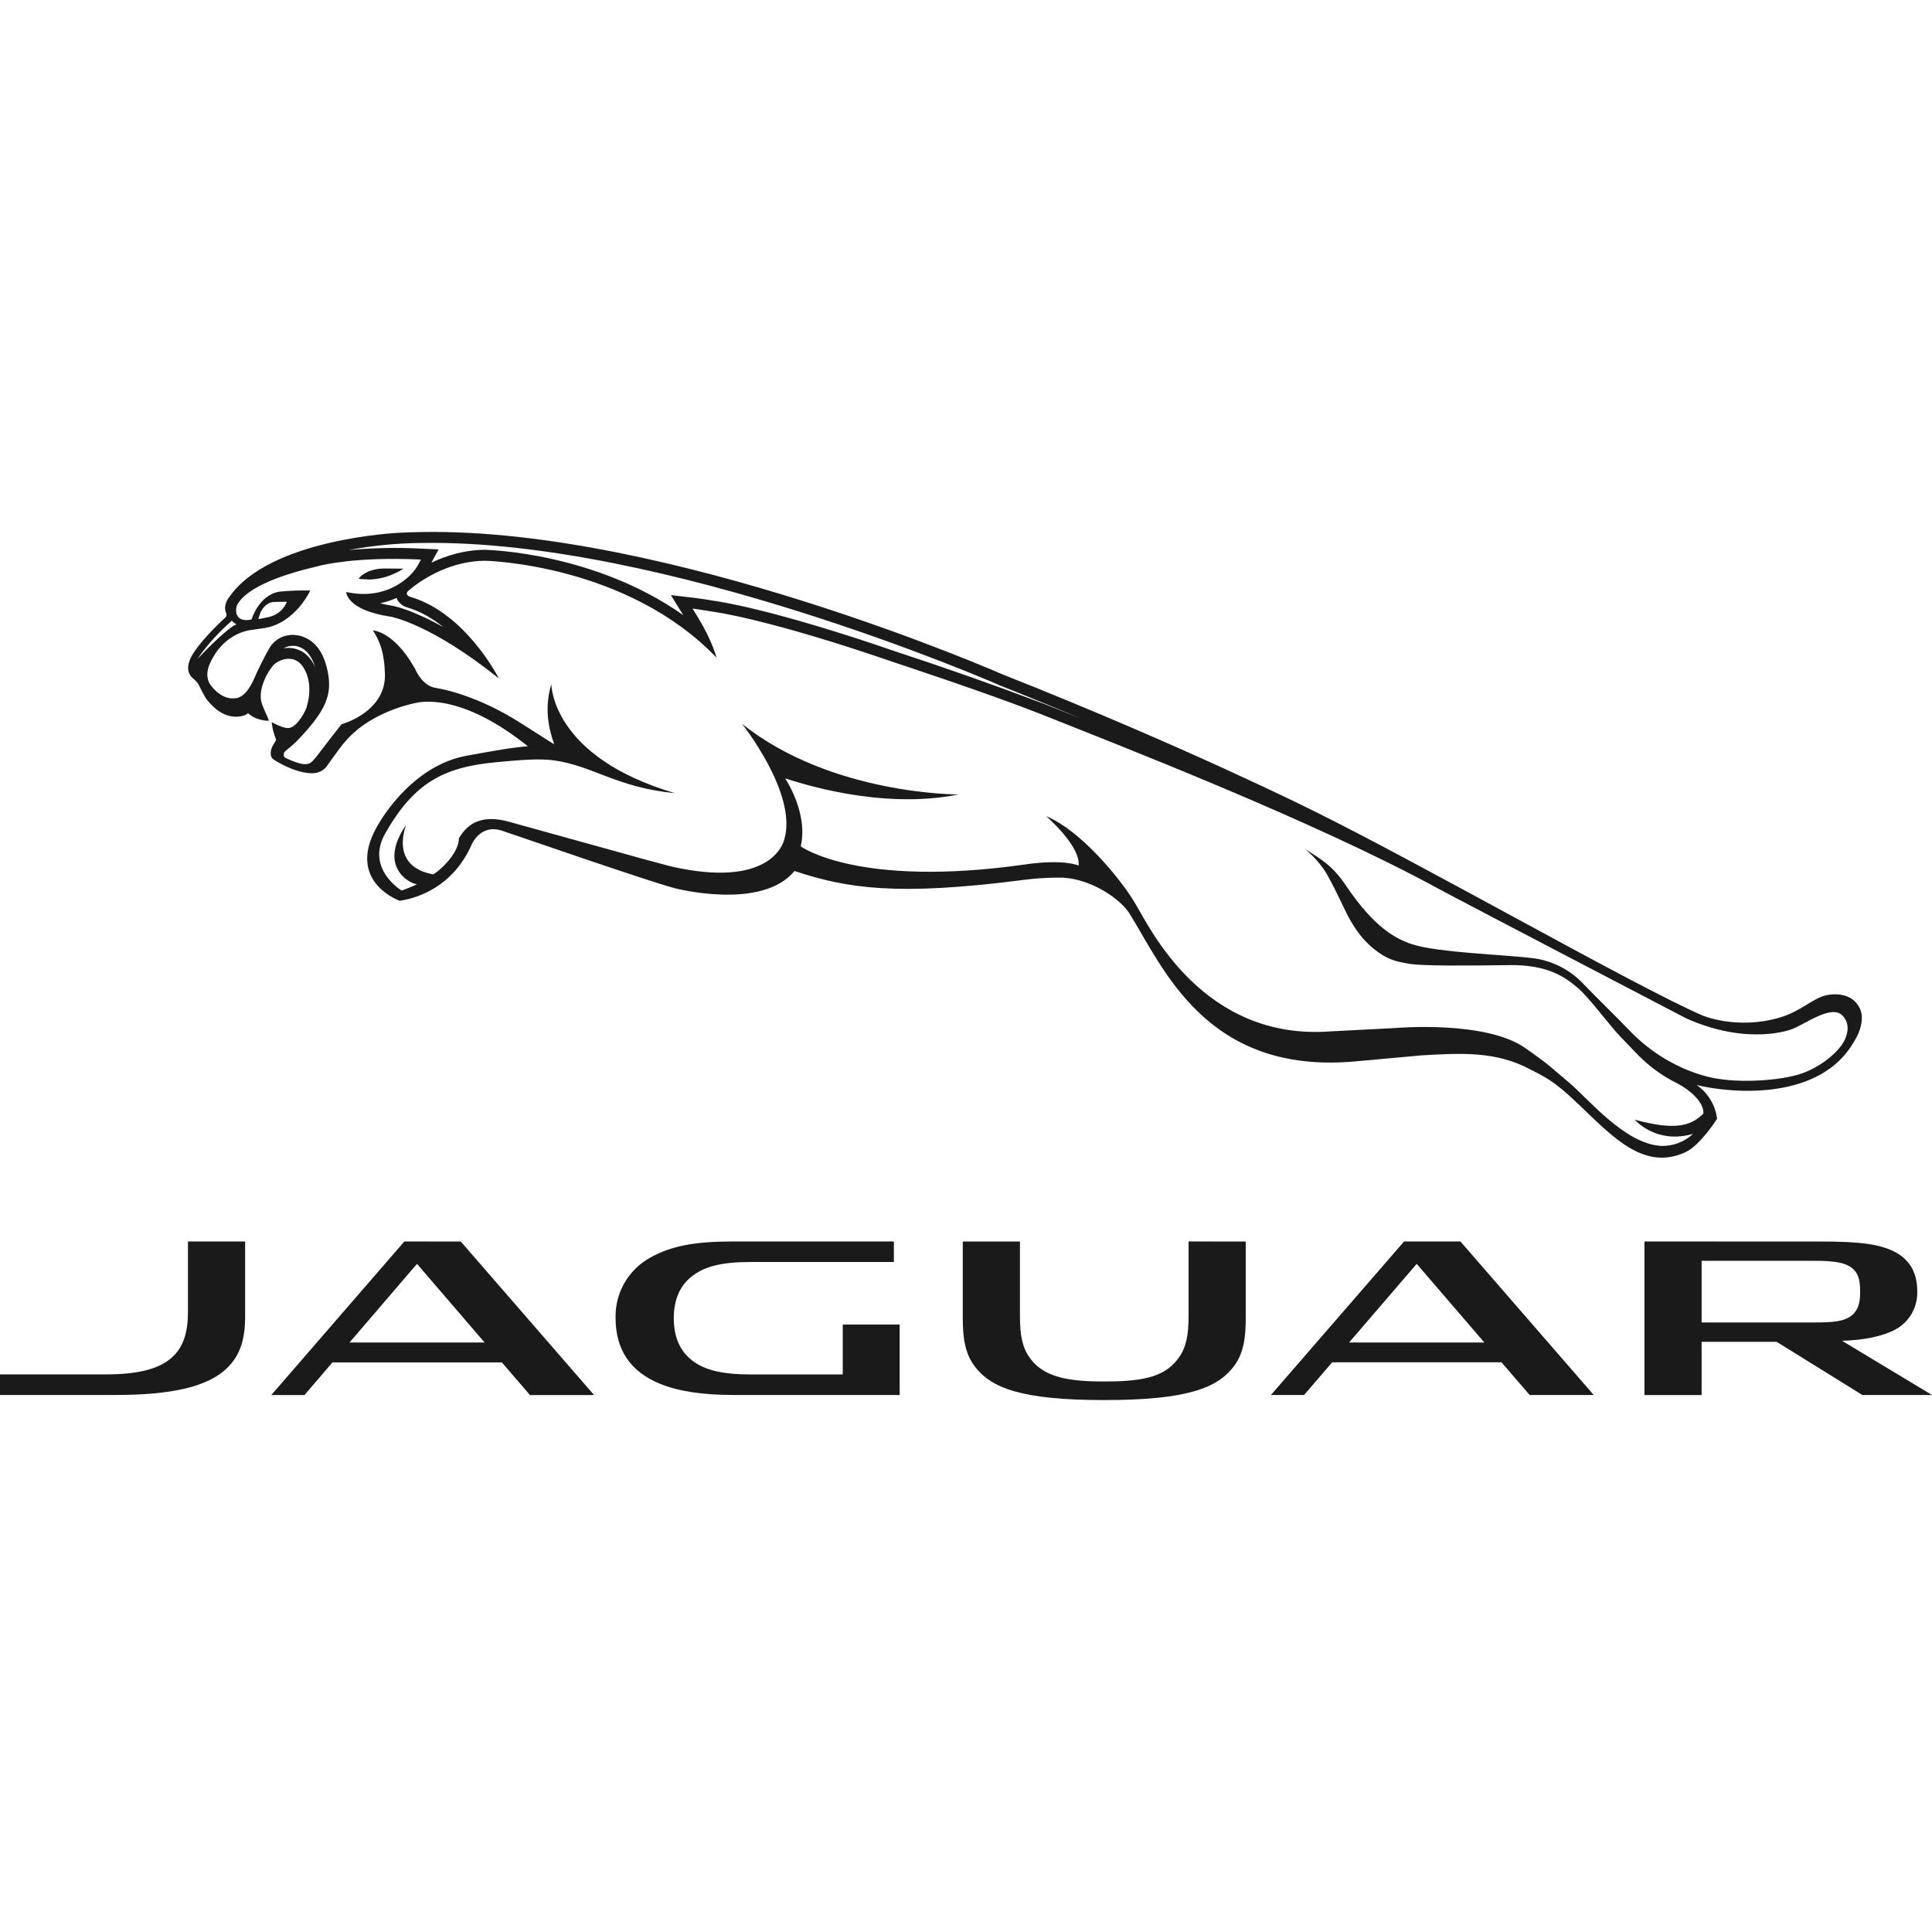
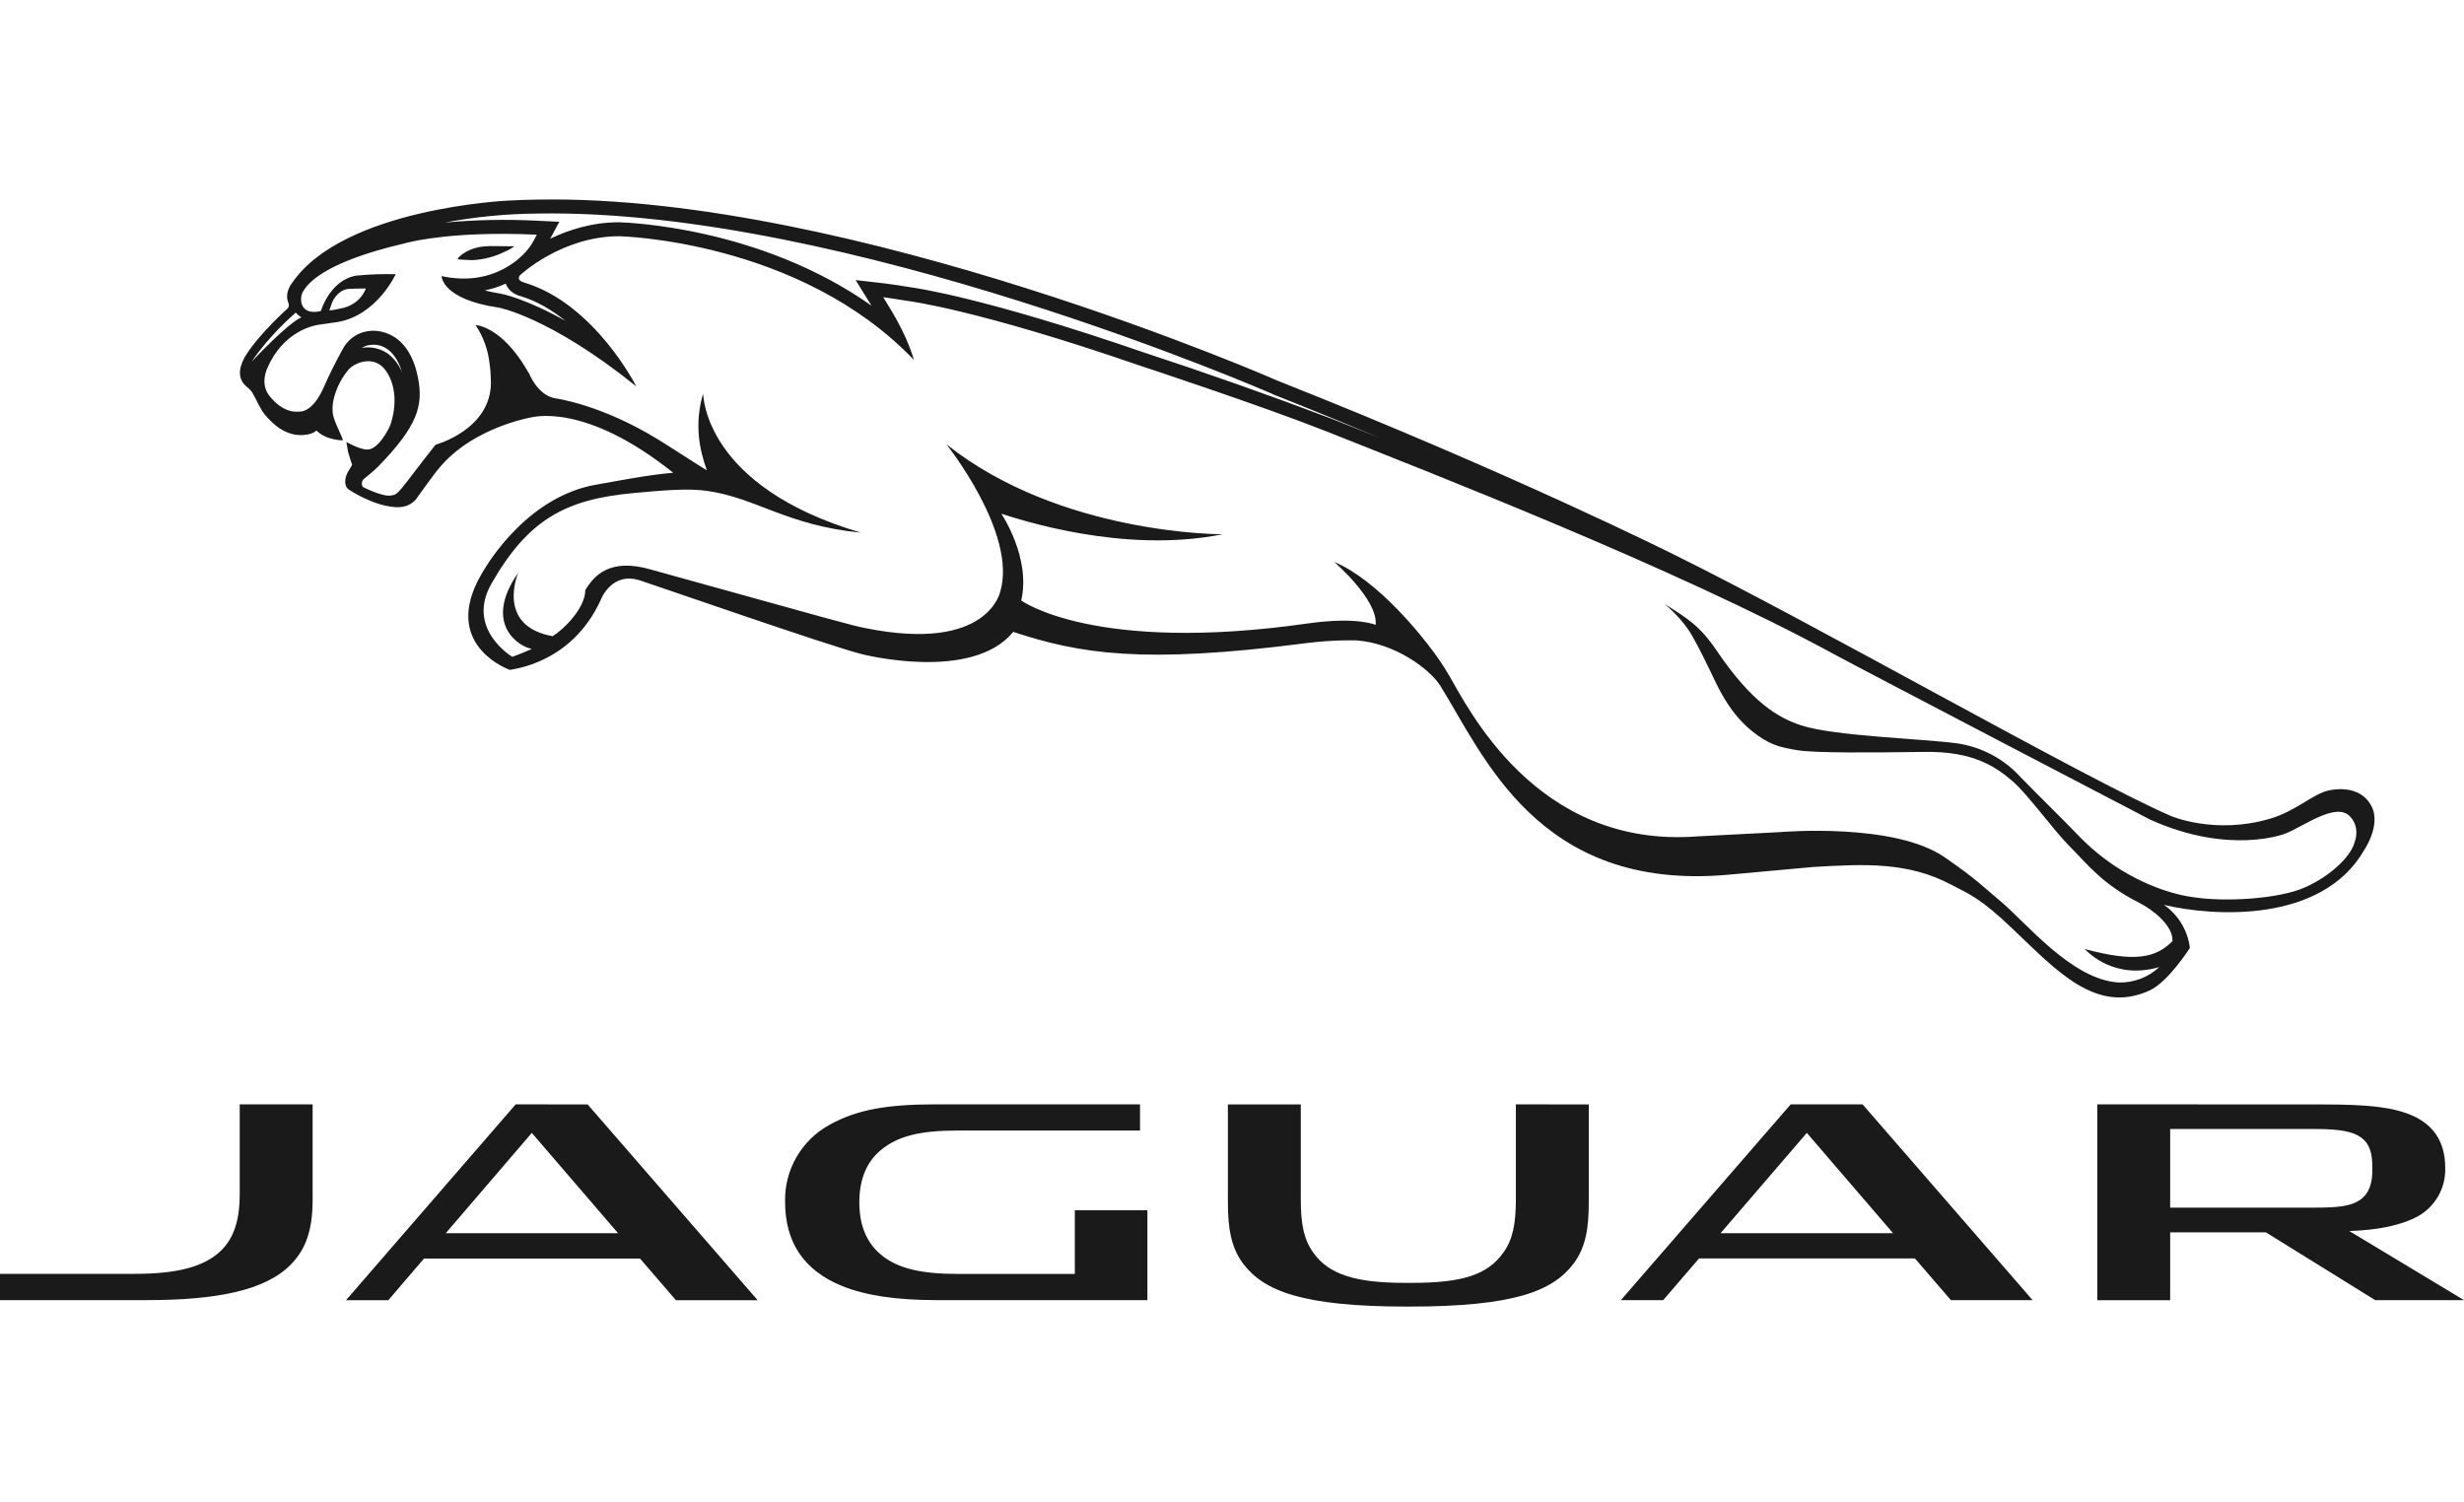
- <svg xmlns="http://www.w3.org/2000/svg" fill="#1a1a1a" role="img" viewBox="0 0 24 24">
+ <svg xmlns="http://www.w3.org/2000/svg" fill="#1a1a1a" role="img" viewBox="0.000 4.665 24.000 14.623">
  <path d="M5.241 6.609a6.93 6.93 0 0 0-.293.01s-1.6.072-2.1.798c0 0-.085.098-.037.203 0 0 .01.03-.01.05 0 0-.27.24-.406.455-.048.078-.102.209 0 .3 0 0 .045.035.063.065.039.064.075.159.123.215.07.084.211.228.41.193.073-.013.09-.04.09-.04.1.099.26.096.26.096-.02-.064-.09-.188-.1-.263a.421.421 0 0 1 .015-.162.701.701 0 0 1 .145-.271c.054-.054.192-.115.303-.038.088.063.194.268.106.56 0 .022-.1.23-.205.26 0 0-.01.004-.03.004-.07 0-.2-.073-.2-.073s0 .018.015.094c.012.043.027.09.04.127 0 0-.025.046-.042.072-.025.045-.046.131.01.17 0 0 .23.157.455.171.154.01.212-.095.212-.095.114-.156.2-.29.32-.399.327-.3.786-.38.786-.38.03-.004.533-.144 1.386.539-.244.02-.534.078-.756.117-.632.113-1.037.71-1.155.952-.307.633.32.851.32.851.01-.006.6-.052.886-.683 0 0 .104-.279.383-.188.182.059 1.79.62 2.152.716 0 0 1.077.28 1.482-.215.649.213 1.257.316 2.85.11.277-.036.495-.027.495-.027.372.027.712.278.815.442.42.671.95 2.003 2.796 1.841l.835-.076c.51-.03.924-.05 1.345.172.183.096.285.131.596.428.425.404.816.842 1.336.603.185-.085.393-.415.393-.415a.598.598 0 0 0-.253-.419c.473.113 1.54.185 1.952-.536.107-.168.118-.318.078-.408-.113-.253-.426-.17-.426-.17-.148.03-.317.2-.568.274-.538.16-.968-.026-.968-.026-.829-.359-3.493-1.884-4.848-2.55 0 0-1.555-.78-3.839-1.684 0 0-4.148-1.823-7.212-1.77zm0 .136c3-.051 7.113 1.739 7.154 1.758v.001c.368.146.716.289 1.043.425l-.475-.188a43.23 43.23 0 0 0-1.828-.645c-1.544-.533-2.22-.627-2.267-.633a5.54 5.54 0 0 0-.256-.038l-.278-.032.154.249c-1.09-.771-2.395-.81-2.459-.812-.263 0-.492.075-.67.16l.089-.165-.216-.01a6.333 6.333 0 0 0-.901.018 5.1 5.1 0 0 1 .908-.088zm-.319.198c.095 0 .197.003.307.008l-.036.067c-.077.146-.385.448-.892.336 0 0 0 .226.555.307 0 0 .497.088 1.341.767 0 0-.403-.802-1.088-1.01 0 0-.086-.018-.044-.072 0 0 .404-.38.967-.38 0 0 1.754.038 2.869 1.204 0 0-.05-.203-.225-.49l-.073-.12s.067.008.25.038c0 0 .67.083 2.243.626 0 0 1.179.388 1.824.643.97.387 3.398 1.327 4.947 2.172.276.15 3.077 1.61 3.077 1.61.775.349 1.312.137 1.312.137.175-.066.492-.31.63-.172.071.071.081.167.047.26-.04.14-.24.328-.483.435-.255.114-.787.144-1.094.094 0 0-.596-.06-1.117-.605-.165-.172-.367-.367-.554-.559a1.038 1.038 0 0 0-.62-.333c-.35-.047-1.205-.07-1.526-.177-.215-.072-.474-.217-.819-.728-.166-.244-.283-.311-.509-.455 0 0 .173.138.271.312.142.252.213.435.29.57.077.135.164.254.295.36.164.131.266.156.443.185.17.028.742.023 1.232.016.483-.008.699.148.857.282.147.124.4.477.554.632.184.184.32.372.684.556.127.064.334.222.323.374-.164.164-.367.207-.855.076.035.034.29.303.727.176a.558.558 0 0 1-.396.15c-.458-.026-.906-.59-1.158-.798-.19-.158-.213-.197-.537-.422-.493-.341-1.598-.245-1.598-.245l-.812.042c-1.58.12-2.244-1.28-2.419-1.572a2.422 2.422 0 0 0-.168-.25c-.08-.108-.512-.668-.949-.852 0 0 .43.37.404.614 0 0-.178-.083-.662-.014-2.081.297-2.79-.224-2.79-.224.097-.417-.194-.845-.194-.845.16.05 1.184.396 2.155.2 0 0-1.581.008-2.69-.877 0 0 .69.865.526 1.431 0 0-.113.603-1.316.36-.129-.025-.28-.068-2.08-.568-.424-.127-.57.075-.647.197 0 .178-.213.386-.318.45-.558-.1-.336-.617-.336-.617-.35.502.017.724.133.74-.07.033-.135.058-.19.078 0 0-.457-.271-.202-.715.355-.62.717-.819 1.38-.88.29-.027.531-.048.715-.022.48.066.782.338 1.502.407-1.528-.45-1.532-1.335-1.537-1.352V8.5c-.085.292-.038.538.037.746-.02-.008-.355-.228-.483-.305-.548-.335-.982-.394-.982-.394-.182-.023-.266-.244-.266-.244-.01-.011-.013-.022-.02-.032-.252-.432-.502-.44-.502-.44a.836.836 0 0 1 .136.372c.01.055.014.157.014.187 0 .462-.54.607-.54.607-.372.473-.353.483-.436.495-.083.012-.265-.08-.265-.08-.014-.008-.018-.029-.016-.042 0-.029.028-.047.028-.047.07-.055.127-.11.127-.11.394-.403.441-.6.393-.861-.1-.524-.474-.463-.474-.463-.182.018-.256.168-.256.168a4.576 4.576 0 0 0-.195.392c-.08.176-.164.215-.207.223a.396.396 0 0 1-.065.003c-.127-.005-.223-.121-.223-.121-.01-.006-.01-.013-.016-.018-.116-.124-.032-.287-.032-.287.156-.363.46-.416.5-.421l.182-.026c.385-.065.567-.466.567-.466a2.99 2.99 0 0 0-.386.014c-.256.045-.343.346-.343.345-.216.05-.21-.136-.172-.193.034-.052.16-.275.991-.467 0 0 .314-.095.978-.092zm-.159.12c-.2 0-.305.112-.305.123 0 .006.027.009.07.01l.07.003a.79.79 0 0 0 .32-.083.422.422 0 0 0 .092-.052l-.245-.002zm.164.363v.004c.03.081.108.11.143.12v-.001c.163.05.309.138.437.241-.39-.218-.613-.261-.628-.264a1.609 1.609 0 0 1-.157-.032.987.987 0 0 0 .208-.068zm-1.364.05s-.05.16-.247.194c0 0-.077.018-.108.019l.021-.06c0-.012.051-.138.165-.15 0 0 .066-.004.169-.004zm-.683.233a.213.213 0 0 0 .056.047c-.135.057-.485.432-.485.432.177-.262.408-.458.41-.46 0-.003.01-.006.01-.009 0-.003.01-.007.01-.01zm.737.315c.038-.005.217-.012.3.27a.433.433 0 0 0-.14-.185.339.339 0 0 0-.254-.055.2.2 0 0 1 .094-.03zm-1.282 7.398v.873c0 .255-.056.426-.18.55-.165.162-.437.228-.84.228H0v.256h1.428c.677 0 1.156-.092 1.405-.347.143-.146.212-.329.212-.63v-.93zm2.688 0L3.37 17.33h.412l.348-.406h2.104l.35.406h.796l-1.656-1.907zm4.086 0c-.483 0-.772.056-1.03.2a.831.831 0 0 0-.432.75c0 .385.175.666.557.82.229.093.532.137.917.137h2.055v-.875h-.707v.62H9.336c-.366 0-.58-.053-.737-.173-.15-.115-.229-.289-.229-.525 0-.229.075-.4.215-.513.158-.128.365-.186.745-.186h1.774v-.255zm5.656 0v.924c0 .24-.03.393-.122.52-.154.217-.397.295-.896.295h-.06c-.476 0-.741-.078-.895-.294-.091-.128-.122-.273-.122-.521v-.923h-.71v.95c0 .246.027.44.15.603.202.264.574.416 1.6.416h.011c1.032 0 1.402-.152 1.604-.416.124-.163.15-.357.15-.603v-.95zm2.677 0l-1.654 1.907h.412l.349-.406h2.103l.35.406h.796l-1.656-1.907zm2.986 0v1.908h.71v-.661h.933l1.064.66H24l-1.117-.673c.266-.009.493-.05.667-.143a.52.52 0 0 0 .267-.472c0-.255-.114-.418-.321-.51-.185-.08-.413-.108-.866-.108zm.71.24h1.399c.266 0 .384.026.465.086.077.058.105.146.105.283v.036c0 .123-.03.223-.12.286-.09.062-.214.075-.441.075h-1.408zM5.18 15.7l.84.977H4.342zm12.419 0l.84.977h-1.68z" />
</svg>
